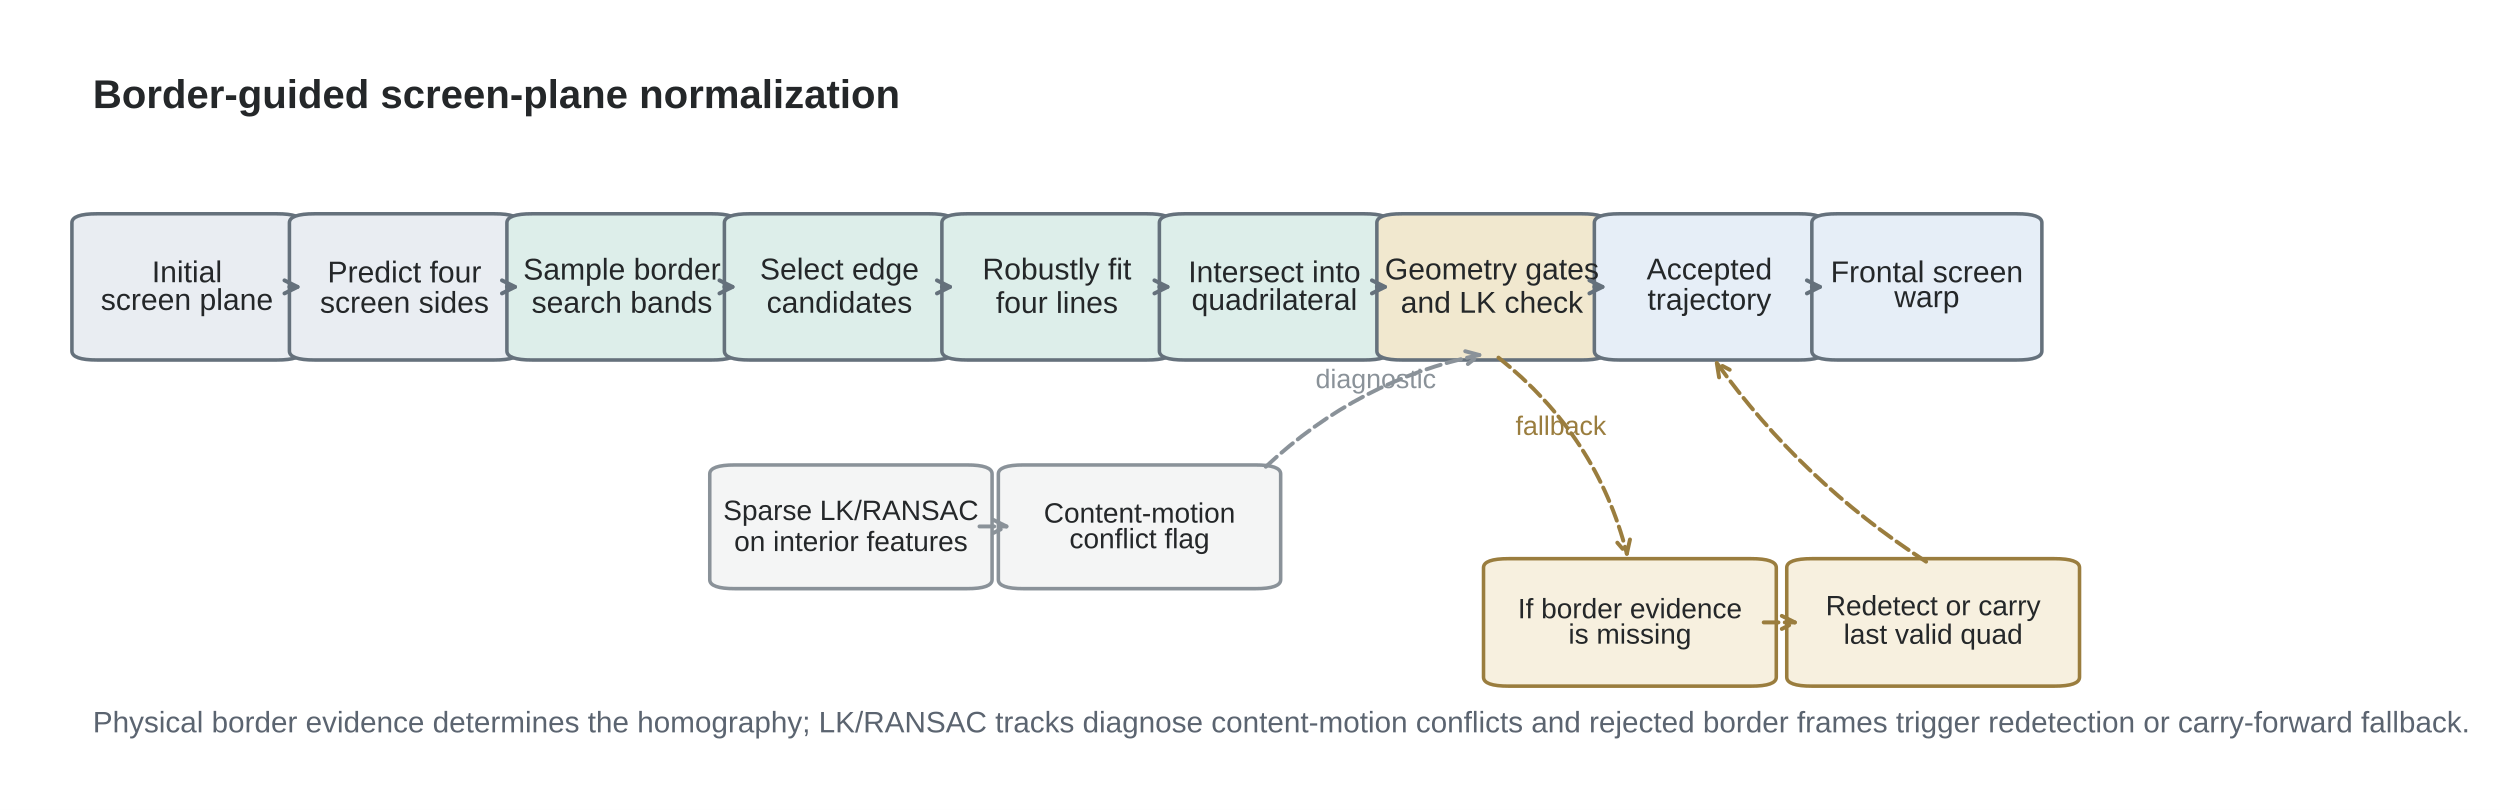
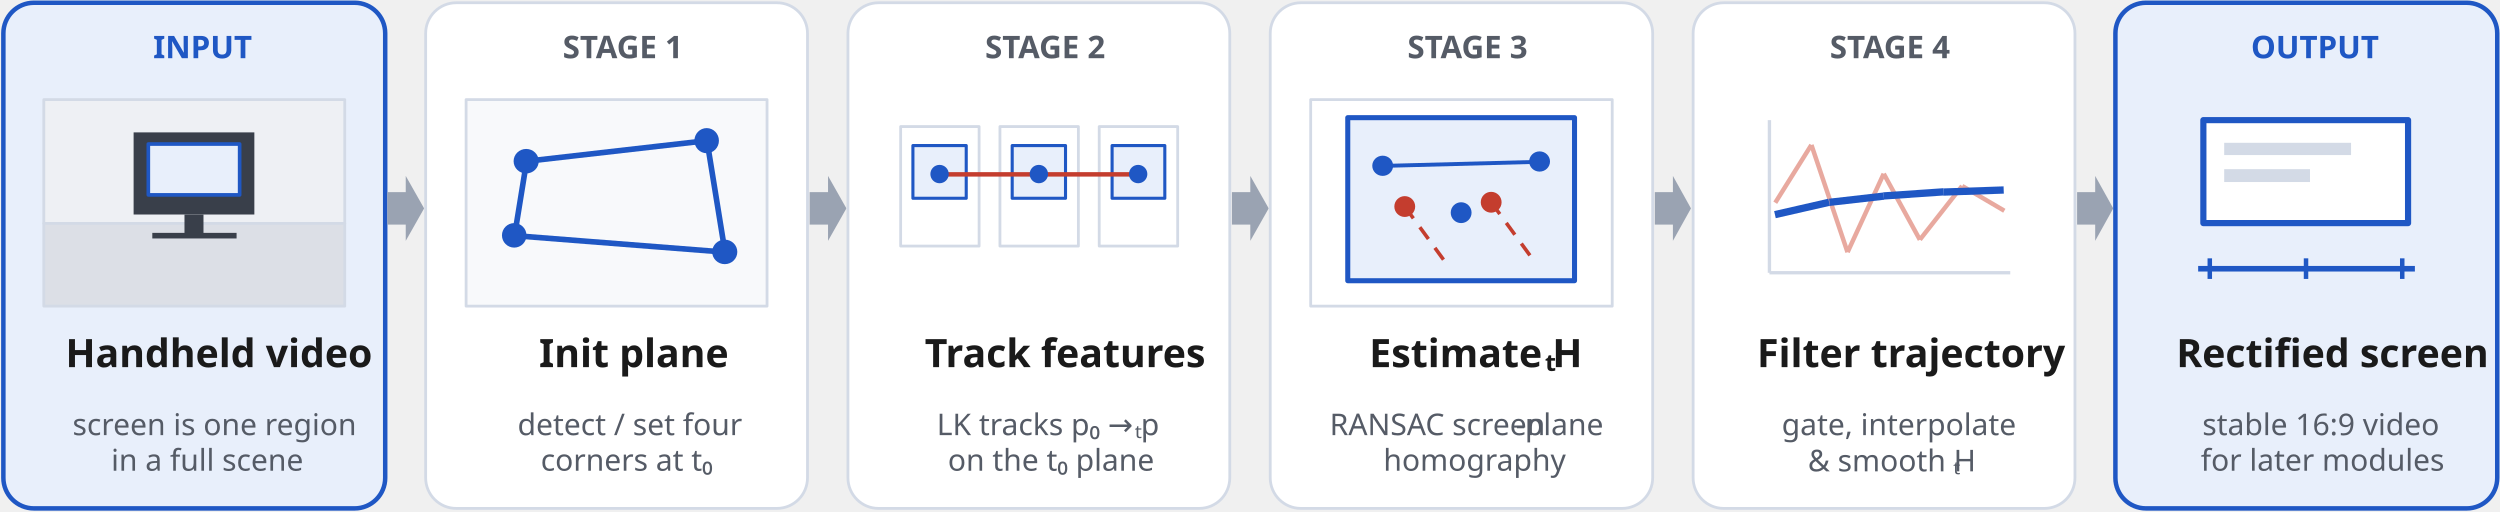
- <svg xmlns="http://www.w3.org/2000/svg" width="598.036pt" height="193.752pt" viewBox="0 0 598.036 193.752" version="1.1">
-   <defs>
-     <style type="text/css">*{stroke-linejoin: round; stroke-linecap: butt}</style>
-   </defs>
-   <g id="figure_1">
-     <g id="patch_1">
-       <path d="M 0 193.752 L 598.036 193.752 L 598.036 -0 L 0 -0 z " style="fill: #ffffff" />
-     </g>
-     <g id="axes_1">
-       <g id="patch_2">
-         <path d="M 23.208 86.115 L 66.23 86.115 Q 72.233 86.115 72.233 83.963 L 72.233 53.293 Q 72.233 51.141 66.23 51.141 L 23.208 51.141 Q 17.205 51.141 17.205 53.293 L 17.205 83.963 Q 17.205 86.115 23.208 86.115 z " clip-path="url(#p0c9bdeb452)" style="fill: #e9edf2; stroke: #65717c; stroke-width: 0.85; stroke-linejoin: miter" />
-       </g>
-       <g id="patch_3">
-         <path d="M 75.235 86.115 L 118.257 86.115 Q 124.26 86.115 124.26 83.963 L 124.26 53.293 Q 124.26 51.141 118.257 51.141 L 75.235 51.141 Q 69.232 51.141 69.232 53.293 L 69.232 83.963 Q 69.232 86.115 75.235 86.115 z " clip-path="url(#p0c9bdeb452)" style="fill: #e9edf2; stroke: #65717c; stroke-width: 0.85; stroke-linejoin: miter" />
-       </g>
-       <g id="patch_4">
-         <path d="M 127.261 86.115 L 170.283 86.115 Q 176.287 86.115 176.287 83.963 L 176.287 53.293 Q 176.287 51.141 170.283 51.141 L 127.261 51.141 Q 121.258 51.141 121.258 53.293 L 121.258 83.963 Q 121.258 86.115 127.261 86.115 z " clip-path="url(#p0c9bdeb452)" style="fill: #ddeeea; stroke: #65717c; stroke-width: 0.85; stroke-linejoin: miter" />
-       </g>
-       <g id="patch_5">
-         <path d="M 179.288 86.115 L 222.31 86.115 Q 228.313 86.115 228.313 83.963 L 228.313 53.293 Q 228.313 51.141 222.31 51.141 L 179.288 51.141 Q 173.285 51.141 173.285 53.293 L 173.285 83.963 Q 173.285 86.115 179.288 86.115 z " clip-path="url(#p0c9bdeb452)" style="fill: #ddeeea; stroke: #65717c; stroke-width: 0.85; stroke-linejoin: miter" />
-       </g>
-       <g id="patch_6">
-         <path d="M 231.315 86.115 L 274.337 86.115 Q 280.34 86.115 280.34 83.963 L 280.34 53.293 Q 280.34 51.141 274.337 51.141 L 231.315 51.141 Q 225.312 51.141 225.312 53.293 L 225.312 83.963 Q 225.312 86.115 231.315 86.115 z " clip-path="url(#p0c9bdeb452)" style="fill: #ddeeea; stroke: #65717c; stroke-width: 0.85; stroke-linejoin: miter" />
-       </g>
-       <g id="patch_7">
-         <path d="M 283.341 86.115 L 326.363 86.115 Q 332.366 86.115 332.366 83.963 L 332.366 53.293 Q 332.366 51.141 326.363 51.141 L 283.341 51.141 Q 277.338 51.141 277.338 53.293 L 277.338 83.963 Q 277.338 86.115 283.341 86.115 z " clip-path="url(#p0c9bdeb452)" style="fill: #ddeeea; stroke: #65717c; stroke-width: 0.85; stroke-linejoin: miter" />
-       </g>
-       <g id="patch_8">
-         <path d="M 335.368 86.115 L 378.39 86.115 Q 384.393 86.115 384.393 83.963 L 384.393 53.293 Q 384.393 51.141 378.39 51.141 L 335.368 51.141 Q 329.365 51.141 329.365 53.293 L 329.365 83.963 Q 329.365 86.115 335.368 86.115 z " clip-path="url(#p0c9bdeb452)" style="fill: #f1e8cf; stroke: #65717c; stroke-width: 0.85; stroke-linejoin: miter" />
-       </g>
-       <g id="patch_9">
-         <path d="M 387.395 86.115 L 430.417 86.115 Q 436.42 86.115 436.42 83.963 L 436.42 53.293 Q 436.42 51.141 430.417 51.141 L 387.395 51.141 Q 381.391 51.141 381.391 53.293 L 381.391 83.963 Q 381.391 86.115 387.395 86.115 z " clip-path="url(#p0c9bdeb452)" style="fill: #e6eef7; stroke: #65717c; stroke-width: 0.85; stroke-linejoin: miter" />
-       </g>
-       <g id="patch_10">
-         <path d="M 439.421 86.115 L 482.443 86.115 Q 488.446 86.115 488.446 83.963 L 488.446 53.293 Q 488.446 51.141 482.443 51.141 L 439.421 51.141 Q 433.418 51.141 433.418 53.293 L 433.418 83.963 Q 433.418 86.115 439.421 86.115 z " clip-path="url(#p0c9bdeb452)" style="fill: #e6eef7; stroke: #65717c; stroke-width: 0.85; stroke-linejoin: miter" />
-       </g>
-       <g id="patch_11">
-         <path d="M 175.786 140.817 L 231.315 140.817 Q 237.318 140.817 237.318 138.665 L 237.318 113.376 Q 237.318 111.224 231.315 111.224 L 175.786 111.224 Q 169.783 111.224 169.783 113.376 L 169.783 138.665 Q 169.783 140.817 175.786 140.817 z " clip-path="url(#p0c9bdeb452)" style="fill: #f4f5f5; stroke: #8a9299; stroke-width: 0.85; stroke-linejoin: miter" />
-       </g>
-       <g id="patch_12">
-         <path d="M 244.822 140.817 L 300.35 140.817 Q 306.353 140.817 306.353 138.665 L 306.353 113.376 Q 306.353 111.224 300.35 111.224 L 244.822 111.224 Q 238.819 111.224 238.819 113.376 L 238.819 138.665 Q 238.819 140.817 244.822 140.817 z " clip-path="url(#p0c9bdeb452)" style="fill: #f4f5f5; stroke: #8a9299; stroke-width: 0.85; stroke-linejoin: miter" />
-       </g>
-       <g id="patch_13">
-         <path d="M 360.881 164.133 L 418.911 164.133 Q 424.914 164.133 424.914 161.981 L 424.914 135.795 Q 424.914 133.643 418.911 133.643 L 360.881 133.643 Q 354.878 133.643 354.878 135.795 L 354.878 161.981 Q 354.878 164.133 360.881 164.133 z " clip-path="url(#p0c9bdeb452)" style="fill: #f7f0df; stroke: #9a7d3e; stroke-width: 0.85; stroke-linejoin: miter" />
-       </g>
-       <g id="patch_14">
-         <path d="M 433.418 164.133 L 491.448 164.133 Q 497.451 164.133 497.451 161.981 L 497.451 135.795 Q 497.451 133.643 491.448 133.643 L 433.418 133.643 Q 427.415 133.643 427.415 135.795 L 427.415 161.981 Q 427.415 164.133 433.418 164.133 z " clip-path="url(#p0c9bdeb452)" style="fill: #f7f0df; stroke: #9a7d3e; stroke-width: 0.85; stroke-linejoin: miter" />
-       </g>
-       <g id="text_1">
-         <text style="font-size: 7.2px; font-family: 'Arial', 'Helvetica', 'DejaVu Sans', sans-serif; fill: #242729" transform="translate(36.31545 67.51389)">Initial</text>
-         <text style="font-size: 7.2px; font-family: 'Arial', 'Helvetica', 'DejaVu Sans', sans-serif; fill: #242729" transform="translate(24.10695 74.13817)">screen plane</text>
-       </g>
-       <g id="text_2">
-         <text style="font-size: 7.2px; font-family: 'Arial', 'Helvetica', 'DejaVu Sans', sans-serif; fill: #242729" transform="translate(78.33914 67.55776)">Predict four</text>
-         <text style="font-size: 7.2px; font-family: 'Arial', 'Helvetica', 'DejaVu Sans', sans-serif; fill: #242729" transform="translate(76.53745 74.81148)">screen sides</text>
-       </g>
-       <g id="patch_15">
-         <path d="M 69.231 68.628 Q 70.734 68.628 71.174 68.628 " style="fill: none; stroke: #65717c; stroke-width: 0.95; stroke-linecap: round" />
-         <path d="M 68.054 67.068 L 71.174 68.628 L 68.054 70.188 " style="fill: none; stroke: #65717c; stroke-width: 0.95; stroke-linecap: round" />
-       </g>
-       <g id="text_3">
-         <text style="font-size: 7.2px; font-family: 'Arial', 'Helvetica', 'DejaVu Sans', sans-serif; fill: #242729" transform="translate(125.1615 66.88445)">Sample border</text>
-         <text style="font-size: 7.2px; font-family: 'Arial', 'Helvetica', 'DejaVu Sans', sans-serif; fill: #242729" transform="translate(127.1601 74.81148)">search bands</text>
-       </g>
-       <g id="patch_16">
-         <path d="M 121.258 68.628 Q 122.76 68.628 123.201 68.628 " style="fill: none; stroke: #65717c; stroke-width: 0.95; stroke-linecap: round" />
-         <path d="M 120.081 67.068 L 123.201 68.628 L 120.081 70.188 " style="fill: none; stroke: #65717c; stroke-width: 0.95; stroke-linecap: round" />
-       </g>
-       <g id="text_4">
-         <text style="font-size: 7.2px; font-family: 'Arial', 'Helvetica', 'DejaVu Sans', sans-serif; fill: #242729" transform="translate(181.786 66.84226)">Select edge</text>
-         <text style="font-size: 7.2px; font-family: 'Arial', 'Helvetica', 'DejaVu Sans', sans-serif; fill: #242729" transform="translate(183.3874 74.81148)">candidates</text>
-       </g>
-       <g id="patch_17">
-         <path d="M 173.285 68.628 Q 174.787 68.628 175.227 68.628 " style="fill: none; stroke: #65717c; stroke-width: 0.95; stroke-linecap: round" />
-         <path d="M 172.107 67.068 L 175.227 68.628 L 172.107 70.188 " style="fill: none; stroke: #65717c; stroke-width: 0.95; stroke-linecap: round" />
-       </g>
-       <g id="text_5">
-         <text style="font-size: 7.2px; font-family: 'Arial', 'Helvetica', 'DejaVu Sans', sans-serif; fill: #242729" transform="translate(235.0198 66.84226)">Robustly fit</text>
-         <text style="font-size: 7.2px; font-family: 'Arial', 'Helvetica', 'DejaVu Sans', sans-serif; fill: #242729" transform="translate(238.2193 74.85536)">four lines</text>
-       </g>
-       <g id="patch_18">
-         <path d="M 225.311 68.628 Q 226.814 68.628 227.254 68.628 " style="fill: none; stroke: #65717c; stroke-width: 0.95; stroke-linecap: round" />
-         <path d="M 224.134 67.068 L 227.254 68.628 L 224.134 70.188 " style="fill: none; stroke: #65717c; stroke-width: 0.95; stroke-linecap: round" />
-       </g>
-       <g id="text_6">
-         <text style="font-size: 7.2px; font-family: 'Arial', 'Helvetica', 'DejaVu Sans', sans-serif; fill: #242729" transform="translate(284.2434 67.51389)">Intersect into</text>
-         <text style="font-size: 7.2px; font-family: 'Arial', 'Helvetica', 'DejaVu Sans', sans-serif; fill: #242729" transform="translate(285.0416 74.13817)">quadrilateral</text>
-       </g>
-       <g id="patch_19">
-         <path d="M 277.338 68.628 Q 278.84 68.628 279.28 68.628 " style="fill: none; stroke: #65717c; stroke-width: 0.95; stroke-linecap: round" />
-         <path d="M 276.16 67.068 L 279.28 68.628 L 276.16 70.188 " style="fill: none; stroke: #65717c; stroke-width: 0.95; stroke-linecap: round" />
-       </g>
-       <g id="text_7">
-         <text style="font-size: 7.2px; font-family: 'Arial', 'Helvetica', 'DejaVu Sans', sans-serif; fill: #242729" transform="translate(331.2694 66.84226)">Geometry gates</text>
-         <text style="font-size: 7.2px; font-family: 'Arial', 'Helvetica', 'DejaVu Sans', sans-serif; fill: #242729" transform="translate(335.0658 74.81148)">and LK check</text>
-       </g>
-       <g id="patch_20">
-         <path d="M 329.364 68.628 Q 330.867 68.628 331.307 68.628 " style="fill: none; stroke: #65717c; stroke-width: 0.95; stroke-linecap: round" />
-         <path d="M 328.187 67.068 L 331.307 68.628 L 328.187 70.188 " style="fill: none; stroke: #65717c; stroke-width: 0.95; stroke-linecap: round" />
-       </g>
-       <g id="text_8">
-         <text style="font-size: 7.2px; font-family: 'Arial', 'Helvetica', 'DejaVu Sans', sans-serif; fill: #242729" transform="translate(393.8964 66.84058)">Accepted</text>
-         <text style="font-size: 7.2px; font-family: 'Arial', 'Helvetica', 'DejaVu Sans', sans-serif; fill: #242729" transform="translate(394.1023 74.09598)">trajectory</text>
-       </g>
-       <g id="patch_21">
-         <path d="M 381.391 68.628 Q 382.893 68.628 383.334 68.628 " style="fill: none; stroke: #65717c; stroke-width: 0.95; stroke-linecap: round" />
-         <path d="M 380.214 67.068 L 383.334 68.628 L 380.214 70.188 " style="fill: none; stroke: #65717c; stroke-width: 0.95; stroke-linecap: round" />
-       </g>
-       <g id="text_9">
-         <text style="font-size: 7.2px; font-family: 'Arial', 'Helvetica', 'DejaVu Sans', sans-serif; fill: #242729" transform="translate(437.9243 67.51389)">Frontal screen</text>
-         <text style="font-size: 7.2px; font-family: 'Arial', 'Helvetica', 'DejaVu Sans', sans-serif; fill: #242729" transform="translate(453.1298 73.47048)">warp</text>
-       </g>
-       <g id="patch_22">
-         <path d="M 433.418 68.628 Q 434.92 68.628 435.36 68.628 " style="fill: none; stroke: #65717c; stroke-width: 0.95; stroke-linecap: round" />
-         <path d="M 432.24 67.068 L 435.36 68.628 L 432.24 70.188 " style="fill: none; stroke: #65717c; stroke-width: 0.95; stroke-linecap: round" />
-       </g>
-       <g id="text_10">
-         <text style="font-size: 6.7px; font-family: 'Arial', 'Helvetica', 'DejaVu Sans', sans-serif; fill: #242729" transform="translate(173.0163 124.3982)">Sparse LK/RANSAC</text>
-         <text style="font-size: 6.7px; font-family: 'Arial', 'Helvetica', 'DejaVu Sans', sans-serif; fill: #242729" transform="translate(175.6209 131.8155)">on interior features</text>
-       </g>
-       <g id="text_11">
-         <text style="font-size: 6.7px; font-family: 'Arial', 'Helvetica', 'DejaVu Sans', sans-serif; fill: #242729" transform="translate(249.6838 125.0232)">Content-motion</text>
-         <text style="font-size: 6.7px; font-family: 'Arial', 'Helvetica', 'DejaVu Sans', sans-serif; fill: #242729" transform="translate(255.8285 131.1497)">conflict flag</text>
-       </g>
-       <g id="patch_23">
-         <path d="M 234.312 125.931 Q 238.066 125.931 240.758 125.931 " style="fill: none; stroke-dasharray: 3.515,1.52; stroke-dashoffset: 0; stroke: #8a9299; stroke-width: 0.95; stroke-linecap: round" />
-         <path d="M 237.638 124.371 L 240.758 125.931 L 237.638 127.491 " style="fill: none; stroke-dasharray: 3.515,1.52; stroke-dashoffset: 0; stroke: #8a9299; stroke-width: 0.95; stroke-linecap: round" />
-       </g>
-       <g id="patch_24">
-         <path d="M 302.799 111.641 Q 325.066 90.836 353.877 84.92 " style="fill: none; stroke-dasharray: 3.515,1.52; stroke-dashoffset: 0; stroke: #8a9299; stroke-width: 0.95; stroke-linecap: round" />
-         <path d="M 350.507 84.02 L 353.877 84.92 L 351.135 87.076 " style="fill: none; stroke-dasharray: 3.515,1.52; stroke-dashoffset: 0; stroke: #8a9299; stroke-width: 0.95; stroke-linecap: round" />
-       </g>
-       <g id="text_12">
-         <text style="font-size: 6.4px; font-family: 'Arial', 'Helvetica', 'DejaVu Sans', sans-serif; text-anchor: middle; fill: #8a9299" x="329.115" y="92.839" transform="rotate(-0 329.1147 92.83872)">diagnostic</text>
-       </g>
-       <g id="text_13">
-         <text style="font-size: 6.7px; font-family: 'Arial', 'Helvetica', 'DejaVu Sans', sans-serif; fill: #242729" transform="translate(363.0817 147.8921)">If border evidence</text>
-         <text style="font-size: 6.7px; font-family: 'Arial', 'Helvetica', 'DejaVu Sans', sans-serif; fill: #242729" transform="translate(375.1909 153.9763)">is missing</text>
-       </g>
-       <g id="text_14">
-         <text style="font-size: 6.7px; font-family: 'Arial', 'Helvetica', 'DejaVu Sans', sans-serif; fill: #242729" transform="translate(436.7421 147.1855)">Redetect or carry</text>
-         <text style="font-size: 6.7px; font-family: 'Arial', 'Helvetica', 'DejaVu Sans', sans-serif; fill: #242729" transform="translate(441.0176 154.0155)">last valid quad</text>
-       </g>
-       <g id="patch_25">
-         <path d="M 358.459 85.552 Q 382.035 104.294 389.164 132.462 " style="fill: none; stroke-dasharray: 3.515,1.52; stroke-dashoffset: 0; stroke: #9a7d3e; stroke-width: 0.95; stroke-linecap: round" />
-         <path d="M 389.911 129.055 L 389.164 132.462 L 386.886 129.821 " style="fill: none; stroke-dasharray: 3.515,1.52; stroke-dashoffset: 0; stroke: #9a7d3e; stroke-width: 0.95; stroke-linecap: round" />
-       </g>
-       <g id="text_15">
-         <text style="font-size: 6.4px; font-family: 'Arial', 'Helvetica', 'DejaVu Sans', sans-serif; text-anchor: middle; fill: #9a7d3e" x="373.387" y="104.048" transform="rotate(-0 373.3874 104.0483)">fallback</text>
-       </g>
-       <g id="patch_26">
-         <path d="M 421.911 148.888 Q 426.165 148.888 429.357 148.888 " style="fill: none; stroke-dasharray: 3.515,1.52; stroke-dashoffset: 0; stroke: #9a7d3e; stroke-width: 0.95; stroke-linecap: round" />
-         <path d="M 426.237 147.328 L 429.357 148.888 L 426.237 150.448 " style="fill: none; stroke-dasharray: 3.515,1.52; stroke-dashoffset: 0; stroke: #9a7d3e; stroke-width: 0.95; stroke-linecap: round" />
-       </g>
-       <g id="patch_27">
-         <path d="M 460.748 134.356 Q 430.822 114.955 410.681 86.819 " style="fill: none; stroke-dasharray: 3.515,1.52; stroke-dashoffset: 0; stroke: #9a7d3e; stroke-width: 0.95; stroke-linecap: round" />
-         <path d="M 411.229 90.264 L 410.681 86.819 L 413.766 88.448 " style="fill: none; stroke-dasharray: 3.515,1.52; stroke-dashoffset: 0; stroke: #9a7d3e; stroke-width: 0.95; stroke-linecap: round" />
-       </g>
-       <g id="text_16">
-         <text style="font-weight: 700; font-size: 9.6px; font-family: 'Arial', 'Helvetica', 'DejaVu Sans', sans-serif; text-anchor: start; fill: #242729" x="22.208" y="25.847" transform="rotate(-0 22.20768 25.84694)">Border-guided screen-plane normalization</text>
-       </g>
-       <g id="text_17">
-         <text style="font-size: 7.1px; font-family: 'Arial', 'Helvetica', 'DejaVu Sans', sans-serif; text-anchor: start; fill: #5b6470" x="22.208" y="175.193" transform="rotate(-0 22.20768 175.1933)">Physical border evidence determines the homography; LK/RANSAC tracks diagnose content-motion conflicts and rejected border frames trigger redetection or carry-forward fallback.</text>
-       </g>
+ <svg xmlns="http://www.w3.org/2000/svg" width="4079" height="834" xml:space="preserve" overflow="hidden">
+   <g transform="translate(-160 -531)">
+     <g>
+       <path d="M165.5 585.34C165.5 557.814 187.814 535.5 215.34 535.5L738.66 535.5C766.186 535.5 788.5 557.814 788.5 585.34L788.5 1310.66C788.5 1338.19 766.186 1360.5 738.66 1360.5L215.34 1360.5C187.814 1360.5 165.5 1338.19 165.5 1310.66Z" stroke="#1F57C4" stroke-width="7.333" stroke-linecap="butt" stroke-linejoin="round" stroke-miterlimit="10" stroke-opacity="1" fill="#E8EFFB" fill-rule="evenodd" fill-opacity="1" />
+       <text fill="#1F57C4" fill-opacity="1" font-family="Calibri,Calibri_MSFontService,sans-serif" font-style="normal" font-variant="normal" font-weight="700" font-stretch="normal" font-size="51" text-anchor="start" direction="ltr" writing-mode="lr-tb" unicode-bidi="normal" text-decoration="none" transform="matrix(1 0 0 1 409.83 626)">INPUT</text>
+       <rect x="231.5" y="693.5" width="491" height="202" stroke="#D3DAE6" stroke-width="4.583" stroke-linecap="butt" stroke-linejoin="round" stroke-miterlimit="10" stroke-opacity="1" fill="#EEF0F4" fill-opacity="1" />
+       <rect x="231.5" y="895.5" width="491" height="135" stroke="#D3DAE6" stroke-width="4.583" stroke-linecap="butt" stroke-linejoin="round" stroke-miterlimit="10" stroke-opacity="1" fill="#DCDFE6" fill-opacity="1" />
+       <rect x="378" y="747" width="197" height="134" fill="#393F4A" fill-opacity="1" />
+       <rect x="402" y="766" width="149" height="83" stroke="#1F57C4" stroke-width="5.958" stroke-linecap="butt" stroke-linejoin="round" stroke-miterlimit="10" stroke-opacity="1" fill="#E8EFFB" fill-opacity="1" />
+       <rect x="461" y="881" width="31" height="34" fill="#393F4A" fill-opacity="1" />
+       <path d="M408.5 915.5 546.022 915.5" stroke="#393F4A" stroke-width="9.167" stroke-linecap="butt" stroke-linejoin="round" stroke-miterlimit="10" stroke-opacity="1" fill="none" fill-rule="evenodd" />
+       <text fill="#1A1A1A" fill-opacity="1" font-family="Calibri,Calibri_MSFontService,sans-serif" font-style="normal" font-variant="normal" font-weight="700" font-stretch="normal" font-size="64" text-anchor="start" direction="ltr" writing-mode="lr-tb" unicode-bidi="normal" text-decoration="none" transform="matrix(1 0 0 1 266.887 1130)">Handheld video</text>
+       <text fill="#555B66" fill-opacity="1" font-family="Calibri,Calibri_MSFontService,sans-serif" font-style="normal" font-variant="normal" font-weight="400" font-stretch="normal" font-size="49" text-anchor="start" direction="ltr" writing-mode="lr-tb" unicode-bidi="normal" text-decoration="none" transform="matrix(1 0 0 1 278.346 1241)">screen is one region</text>
+       <text fill="#555B66" fill-opacity="1" font-family="Calibri,Calibri_MSFontService,sans-serif" font-style="normal" font-variant="normal" font-weight="400" font-stretch="normal" font-size="49" text-anchor="start" direction="ltr" writing-mode="lr-tb" unicode-bidi="normal" text-decoration="none" transform="matrix(1 0 0 1 341.366 1299)">in a full scene</text>
+       <path d="M792 844.5 822 844.5 822 818 852 871 822 924 822 897.5 792 897.5Z" fill="#9AA3B2" fill-rule="evenodd" fill-opacity="1" />
+       <path d="M854.5 585.34C854.5 557.814 876.814 535.5 904.34 535.5L1427.66 535.5C1455.19 535.5 1477.5 557.814 1477.5 585.34L1477.5 1310.66C1477.5 1338.19 1455.19 1360.5 1427.66 1360.5L904.34 1360.5C876.814 1360.5 854.5 1338.19 854.5 1310.66Z" stroke="#D3DAE6" stroke-width="4.583" stroke-linecap="butt" stroke-linejoin="round" stroke-miterlimit="10" stroke-opacity="1" fill="#FFFFFF" fill-rule="evenodd" fill-opacity="1" />
+       <text fill="#555B66" fill-opacity="1" font-family="Calibri,Calibri_MSFontService,sans-serif" font-style="normal" font-variant="normal" font-weight="700" font-stretch="normal" font-size="51" text-anchor="start" direction="ltr" writing-mode="lr-tb" unicode-bidi="normal" text-decoration="none" transform="matrix(1 0 0 1 1078.07 626)">STAGE 1</text>
+       <rect x="920.5" y="693.5" width="491" height="337" stroke="#D3DAE6" stroke-width="4.583" stroke-linecap="butt" stroke-linejoin="round" stroke-miterlimit="10" stroke-opacity="1" fill="#F8F9FB" fill-opacity="1" />
+       <path d="M0 0 294.69 33.66" stroke="#1F57C4" stroke-width="9.167" stroke-linecap="butt" stroke-linejoin="round" stroke-miterlimit="10" stroke-opacity="1" fill="none" fill-rule="evenodd" transform="matrix(1 0 0 -1 1018.5 794.16)" />
+       <path d="M1313.5 760.5 1342.97 942.264" stroke="#1F57C4" stroke-width="9.167" stroke-linecap="butt" stroke-linejoin="round" stroke-miterlimit="10" stroke-opacity="1" fill="none" fill-rule="evenodd" />
+       <path d="M1343.3 942.428 999.5 915.5" stroke="#1F57C4" stroke-width="9.167" stroke-linecap="butt" stroke-linejoin="round" stroke-miterlimit="10" stroke-opacity="1" fill="none" fill-rule="evenodd" />
+       <path d="M0 0 19.646 121.176" stroke="#1F57C4" stroke-width="9.167" stroke-linecap="butt" stroke-linejoin="round" stroke-miterlimit="10" stroke-opacity="1" fill="none" fill-rule="evenodd" transform="matrix(1 0 0 -1 999.5 915.676)" />
+       <path d="M998 794C998 782.954 1007.18 774 1018.5 774 1029.82 774 1039 782.954 1039 794 1039 805.046 1029.82 814 1018.5 814 1007.18 814 998 805.046 998 794Z" fill="#1F57C4" fill-rule="evenodd" fill-opacity="1" />
+       <path d="M1293 760.5C1293 749.178 1301.95 740 1313 740 1324.05 740 1333 749.178 1333 760.5 1333 771.822 1324.05 781 1313 781 1301.95 781 1293 771.822 1293 760.5Z" fill="#1F57C4" fill-rule="evenodd" fill-opacity="1" />
+       <path d="M1322 942C1322 930.954 1331.18 922 1342.5 922 1353.82 922 1363 930.954 1363 942 1363 953.046 1353.82 962 1342.5 962 1331.18 962 1322 953.046 1322 942Z" fill="#1F57C4" fill-rule="evenodd" fill-opacity="1" />
+       <path d="M979 915C979 903.954 987.954 895 999 895 1010.05 895 1019 903.954 1019 915 1019 926.046 1010.05 935 999 935 987.954 935 979 926.046 979 915Z" fill="#1F57C4" fill-rule="evenodd" fill-opacity="1" />
+       <text fill="#1A1A1A" fill-opacity="1" font-family="Calibri,Calibri_MSFontService,sans-serif" font-style="normal" font-variant="normal" font-weight="700" font-stretch="normal" font-size="64" text-anchor="start" direction="ltr" writing-mode="lr-tb" unicode-bidi="normal" text-decoration="none" transform="matrix(1 0 0 1 1039.4 1130)">Init plane</text>
+       <text fill="#555B66" fill-opacity="1" font-family="Calibri,Calibri_MSFontService,sans-serif" font-style="normal" font-variant="normal" font-weight="400" font-stretch="normal" font-size="49" text-anchor="start" direction="ltr" writing-mode="lr-tb" unicode-bidi="normal" text-decoration="none" transform="matrix(1 0 0 1 1004.45 1241)">detect / set four</text>
+       <text fill="#555B66" fill-opacity="1" font-family="Calibri,Calibri_MSFontService,sans-serif" font-style="normal" font-variant="normal" font-weight="400" font-stretch="normal" font-size="49" text-anchor="start" direction="ltr" writing-mode="lr-tb" unicode-bidi="normal" text-decoration="none" transform="matrix(1 0 0 1 1042.26 1299)">corners at t₀</text>
+       <path d="M1481 844.5 1511 844.5 1511 818 1541 871 1511 924 1511 897.5 1481 897.5Z" fill="#9AA3B2" fill-rule="evenodd" fill-opacity="1" />
+       <path d="M1543.5 585.34C1543.5 557.814 1565.81 535.5 1593.34 535.5L2116.66 535.5C2144.19 535.5 2166.5 557.814 2166.5 585.34L2166.5 1310.66C2166.5 1338.19 2144.19 1360.5 2116.66 1360.5L1593.34 1360.5C1565.81 1360.5 1543.5 1338.19 1543.5 1310.66Z" stroke="#D3DAE6" stroke-width="4.583" stroke-linecap="butt" stroke-linejoin="round" stroke-miterlimit="10" stroke-opacity="1" fill="#FFFFFF" fill-rule="evenodd" fill-opacity="1" />
+       <text fill="#555B66" fill-opacity="1" font-family="Calibri,Calibri_MSFontService,sans-serif" font-style="normal" font-variant="normal" font-weight="700" font-stretch="normal" font-size="51" text-anchor="start" direction="ltr" writing-mode="lr-tb" unicode-bidi="normal" text-decoration="none" transform="matrix(1 0 0 1 1767.22 626)">STAGE 2</text>
+       <rect x="1629.5" y="737.5" width="128" height="195" stroke="#D3DAE6" stroke-width="4.583" stroke-linecap="butt" stroke-linejoin="round" stroke-miterlimit="10" stroke-opacity="1" fill="#FFFFFF" fill-opacity="1" />
+       <rect x="1649.5" y="768.5" width="87" height="86" stroke="#1F57C4" stroke-width="5.042" stroke-linecap="butt" stroke-linejoin="round" stroke-miterlimit="10" stroke-opacity="1" fill="#E8EFFB" fill-opacity="1" />
+       <rect x="1791.5" y="737.5" width="128" height="195" stroke="#D3DAE6" stroke-width="4.583" stroke-linecap="butt" stroke-linejoin="round" stroke-miterlimit="10" stroke-opacity="1" fill="#FFFFFF" fill-opacity="1" />
+       <rect x="1811.5" y="768.5" width="87" height="86" stroke="#1F57C4" stroke-width="5.042" stroke-linecap="butt" stroke-linejoin="round" stroke-miterlimit="10" stroke-opacity="1" fill="#E8EFFB" fill-opacity="1" />
+       <rect x="1953.5" y="737.5" width="128" height="195" stroke="#D3DAE6" stroke-width="4.583" stroke-linecap="butt" stroke-linejoin="round" stroke-miterlimit="10" stroke-opacity="1" fill="#FFFFFF" fill-opacity="1" />
+       <rect x="1974.5" y="768.5" width="86" height="86" stroke="#1F57C4" stroke-width="5.042" stroke-linecap="butt" stroke-linejoin="round" stroke-miterlimit="10" stroke-opacity="1" fill="#E8EFFB" fill-opacity="1" />
+       <path d="M1693.5 815.5 1855.58 815.5" stroke="#C43D2E" stroke-width="7.333" stroke-linecap="butt" stroke-linejoin="round" stroke-miterlimit="10" stroke-opacity="1" fill="none" fill-rule="evenodd" />
+       <path d="M1855.5 815.5 2017.58 815.5" stroke="#C43D2E" stroke-width="7.333" stroke-linecap="butt" stroke-linejoin="round" stroke-miterlimit="10" stroke-opacity="1" fill="none" fill-rule="evenodd" />
+       <path d="M1678 815C1678 806.716 1684.72 800 1693 800 1701.28 800 1708 806.716 1708 815 1708 823.284 1701.28 830 1693 830 1684.72 830 1678 823.284 1678 815Z" fill="#1F57C4" fill-rule="evenodd" fill-opacity="1" />
+       <path d="M1840 815C1840 806.716 1846.72 800 1855 800 1863.28 800 1870 806.716 1870 815 1870 823.284 1863.28 830 1855 830 1846.72 830 1840 823.284 1840 815Z" fill="#1F57C4" fill-rule="evenodd" fill-opacity="1" />
+       <path d="M2002 815C2002 806.716 2008.72 800 2017 800 2025.28 800 2032 806.716 2032 815 2032 823.284 2025.28 830 2017 830 2008.72 830 2002 823.284 2002 815Z" fill="#1F57C4" fill-rule="evenodd" fill-opacity="1" />
+       <text fill="#1A1A1A" fill-opacity="1" font-family="Calibri,Calibri_MSFontService,sans-serif" font-style="normal" font-variant="normal" font-weight="700" font-stretch="normal" font-size="64" text-anchor="start" direction="ltr" writing-mode="lr-tb" unicode-bidi="normal" text-decoration="none" transform="matrix(1 0 0 1 1668.81 1130)">Track features</text>
+       <text fill="#555B66" fill-opacity="1" font-family="Calibri,Calibri_MSFontService,sans-serif" font-style="normal" font-variant="normal" font-weight="400" font-stretch="normal" font-size="49" text-anchor="start" direction="ltr" writing-mode="lr-tb" unicode-bidi="normal" text-decoration="none" transform="matrix(1 0 0 1 1688.44 1241)">LK tracks p₀ → p</text>
+       <text fill="#555B66" fill-opacity="1" font-family="Segoe UI Symbol,Segoe UI Symbol_MSFontService,sans-serif" font-style="normal" font-variant="normal" font-weight="400" font-stretch="normal" font-size="49" text-anchor="start" direction="ltr" writing-mode="lr-tb" unicode-bidi="normal" text-decoration="none" transform="matrix(1 0 0 1 2011.57 1241)">ₜ</text>
+       <text fill="#555B66" fill-opacity="1" font-family="Calibri,Calibri_MSFontService,sans-serif" font-style="normal" font-variant="normal" font-weight="400" font-stretch="normal" font-size="49" text-anchor="start" direction="ltr" writing-mode="lr-tb" unicode-bidi="normal" text-decoration="none" transform="matrix(1 0 0 1 1706.5 1299)">on the t₀ plane</text>
+       <path d="M2170 844.5 2200 844.5 2200 818 2230 871 2200 924 2200 897.5 2170 897.5Z" fill="#9AA3B2" fill-rule="evenodd" fill-opacity="1" />
+       <path d="M2232.5 585.42C2232.5 557.85 2254.85 535.5 2282.42 535.5L2806.58 535.5C2834.15 535.5 2856.5 557.85 2856.5 585.42L2856.5 1310.58C2856.5 1338.15 2834.15 1360.5 2806.58 1360.5L2282.42 1360.5C2254.85 1360.5 2232.5 1338.15 2232.5 1310.58Z" stroke="#D3DAE6" stroke-width="4.583" stroke-linecap="butt" stroke-linejoin="round" stroke-miterlimit="10" stroke-opacity="1" fill="#FFFFFF" fill-rule="evenodd" fill-opacity="1" />
+       <text fill="#555B66" fill-opacity="1" font-family="Calibri,Calibri_MSFontService,sans-serif" font-style="normal" font-variant="normal" font-weight="700" font-stretch="normal" font-size="51" text-anchor="start" direction="ltr" writing-mode="lr-tb" unicode-bidi="normal" text-decoration="none" transform="matrix(1 0 0 1 2456.37 626)">STAGE 3</text>
+       <rect x="2298.5" y="693.5" width="492" height="337" stroke="#D3DAE6" stroke-width="4.583" stroke-linecap="butt" stroke-linejoin="round" stroke-miterlimit="10" stroke-opacity="1" fill="#FFFFFF" fill-opacity="1" />
+       <rect x="2359" y="723" width="370" height="266" stroke="#1F57C4" stroke-width="8.25" stroke-linecap="butt" stroke-linejoin="round" stroke-miterlimit="10" stroke-opacity="1" fill="#E8EFFB" fill-opacity="1" />
+       <path d="M0 0 255.398 6.732" stroke="#1F57C4" stroke-width="6.417" stroke-linecap="butt" stroke-linejoin="round" stroke-miterlimit="10" stroke-opacity="1" fill="none" fill-rule="evenodd" transform="matrix(1 0 0 -1 2416 801.732)" />
+       <path d="M2399 801.5C2399 792.387 2406.61 785 2416 785 2425.39 785 2433 792.387 2433 801.5 2433 810.613 2425.39 818 2416 818 2406.61 818 2399 810.613 2399 801.5Z" fill="#1F57C4" fill-rule="evenodd" fill-opacity="1" />
+       <path d="M2655 794.5C2655 785.387 2662.61 778 2672 778 2681.39 778 2689 785.387 2689 794.5 2689 803.613 2681.39 811 2672 811 2662.61 811 2655 803.613 2655 794.5Z" fill="#1F57C4" fill-rule="evenodd" fill-opacity="1" />
+       <path d="M2527 878C2527 868.611 2534.61 861 2544 861 2553.39 861 2561 868.611 2561 878 2561 887.389 2553.39 895 2544 895 2534.61 895 2527 887.389 2527 878Z" fill="#1F57C4" fill-rule="evenodd" fill-opacity="1" />
+       <path d="M2452 868 2515.85 955.516" stroke="#C43D2E" stroke-width="5.958" stroke-linecap="butt" stroke-linejoin="round" stroke-miterlimit="10" stroke-dasharray="23.833 17.875" stroke-opacity="1" fill="none" fill-rule="evenodd" />
+       <path d="M2435 868C2435 858.611 2442.61 851 2452 851 2461.39 851 2469 858.611 2469 868 2469 877.389 2461.39 885 2452 885 2442.61 885 2435 877.389 2435 868Z" fill="#C43D2E" fill-rule="evenodd" fill-opacity="1" />
+       <path d="M2593 861 2656.85 948.516" stroke="#C43D2E" stroke-width="5.958" stroke-linecap="butt" stroke-linejoin="round" stroke-miterlimit="10" stroke-dasharray="23.833 17.875" stroke-opacity="1" fill="none" fill-rule="evenodd" />
+       <path d="M2576 861C2576 851.611 2583.61 844 2593 844 2602.39 844 2610 851.611 2610 861 2610 870.389 2602.39 878 2593 878 2583.61 878 2576 870.389 2576 861Z" fill="#C43D2E" fill-rule="evenodd" fill-opacity="1" />
+       <text fill="#1A1A1A" fill-opacity="1" font-family="Calibri,Calibri_MSFontService,sans-serif" font-style="normal" font-variant="normal" font-weight="700" font-stretch="normal" font-size="64" text-anchor="start" direction="ltr" writing-mode="lr-tb" unicode-bidi="normal" text-decoration="none" transform="matrix(1 0 0 1 2394.1 1130)">Estimate H</text>
+       <text fill="#1A1A1A" fill-opacity="1" font-family="Segoe UI Symbol,Segoe UI Symbol_MSFontService,sans-serif" font-style="normal" font-variant="normal" font-weight="700" font-stretch="normal" font-size="64" text-anchor="start" direction="ltr" writing-mode="lr-tb" unicode-bidi="normal" text-decoration="none" transform="matrix(1 0 0 1 2680.77 1130)">ₜ</text>
+       <text fill="#555B66" fill-opacity="1" font-family="Calibri,Calibri_MSFontService,sans-serif" font-style="normal" font-variant="normal" font-weight="400" font-stretch="normal" font-size="49" text-anchor="start" direction="ltr" writing-mode="lr-tb" unicode-bidi="normal" text-decoration="none" transform="matrix(1 0 0 1 2329.47 1241)">RANSAC screen</text>
+       <text fill="#555B66" fill-opacity="1" font-family="Calibri,Calibri_MSFontService,sans-serif" font-style="normal" font-variant="normal" font-weight="400" font-stretch="normal" font-size="49" text-anchor="start" direction="ltr" writing-mode="lr-tb" unicode-bidi="normal" text-decoration="none" transform="matrix(1 0 0 1 2633.11 1241)">-</text>
+       <text fill="#555B66" fill-opacity="1" font-family="Calibri,Calibri_MSFontService,sans-serif" font-style="normal" font-variant="normal" font-weight="400" font-stretch="normal" font-size="49" text-anchor="start" direction="ltr" writing-mode="lr-tb" unicode-bidi="normal" text-decoration="none" transform="matrix(1 0 0 1 2648.01 1241)">plane</text>
+       <text fill="#555B66" fill-opacity="1" font-family="Calibri,Calibri_MSFontService,sans-serif" font-style="normal" font-variant="normal" font-weight="400" font-stretch="normal" font-size="49" text-anchor="start" direction="ltr" writing-mode="lr-tb" unicode-bidi="normal" text-decoration="none" transform="matrix(1 0 0 1 2417.12 1299)">homography</text>
+       <path d="M2860 844.5 2889.5 844.5 2889.5 818 2919 871 2889.5 924 2889.5 897.5 2860 897.5Z" fill="#9AA3B2" fill-rule="evenodd" fill-opacity="1" />
+       <path d="M2922.5 585.34C2922.5 557.814 2944.81 535.5 2972.34 535.5L3495.66 535.5C3523.19 535.5 3545.5 557.814 3545.5 585.34L3545.5 1310.66C3545.5 1338.19 3523.19 1360.5 3495.66 1360.5L2972.34 1360.5C2944.81 1360.5 2922.5 1338.19 2922.5 1310.66Z" stroke="#D3DAE6" stroke-width="4.583" stroke-linecap="butt" stroke-linejoin="round" stroke-miterlimit="10" stroke-opacity="1" fill="#FFFFFF" fill-rule="evenodd" fill-opacity="1" />
+       <text fill="#555B66" fill-opacity="1" font-family="Calibri,Calibri_MSFontService,sans-serif" font-style="normal" font-variant="normal" font-weight="700" font-stretch="normal" font-size="51" text-anchor="start" direction="ltr" writing-mode="lr-tb" unicode-bidi="normal" text-decoration="none" transform="matrix(1 0 0 1 3145.52 626)">STAGE 4</text>
+       <path d="M3047 727 3047 976.084" stroke="#D3DAE6" stroke-width="5.5" stroke-linecap="butt" stroke-linejoin="round" stroke-miterlimit="10" stroke-opacity="1" fill="none" fill-rule="evenodd" />
+       <path d="M3047 976 3439.92 976" stroke="#D3DAE6" stroke-width="5.5" stroke-linecap="butt" stroke-linejoin="round" stroke-miterlimit="10" stroke-opacity="1" fill="none" fill-rule="evenodd" />
+       <path d="M0 0 58.938 94.248" stroke="#E8A99F" stroke-width="7.333" stroke-linecap="butt" stroke-linejoin="round" stroke-miterlimit="10" stroke-opacity="1" fill="none" fill-rule="evenodd" transform="matrix(1 0 0 -1 3056.5 861.748)" />
+       <path d="M3115.5 767.5 3174.44 942.532" stroke="#E8A99F" stroke-width="7.333" stroke-linecap="butt" stroke-linejoin="round" stroke-miterlimit="10" stroke-opacity="1" fill="none" fill-rule="evenodd" />
+       <path d="M0 0 58.938 127.908" stroke="#E8A99F" stroke-width="7.333" stroke-linecap="butt" stroke-linejoin="round" stroke-miterlimit="10" stroke-opacity="1" fill="none" fill-rule="evenodd" transform="matrix(1 0 0 -1 3174.5 942.408)" />
+       <path d="M3233.5 814.5 3292.44 922.212" stroke="#E8A99F" stroke-width="7.333" stroke-linecap="butt" stroke-linejoin="round" stroke-miterlimit="10" stroke-opacity="1" fill="none" fill-rule="evenodd" />
+       <path d="M0 0 68.761 87.516" stroke="#E8A99F" stroke-width="7.333" stroke-linecap="butt" stroke-linejoin="round" stroke-miterlimit="10" stroke-opacity="1" fill="none" fill-rule="evenodd" transform="matrix(1 0 0 -1 3292.5 922.016)" />
+       <path d="M3361.5 834.5 3430.26 874.892" stroke="#E8A99F" stroke-width="7.333" stroke-linecap="butt" stroke-linejoin="round" stroke-miterlimit="10" stroke-opacity="1" fill="none" fill-rule="evenodd" />
+       <path d="M0 0 88.407 20.196" stroke="#1F57C4" stroke-width="11.917" stroke-linecap="butt" stroke-linejoin="round" stroke-miterlimit="10" stroke-opacity="1" fill="none" fill-rule="evenodd" transform="matrix(1 0 0 -1 3056 881.196)" />
+       <path d="M0 0 88.407 10.098" stroke="#1F57C4" stroke-width="11.917" stroke-linecap="butt" stroke-linejoin="round" stroke-miterlimit="10" stroke-opacity="1" fill="none" fill-rule="evenodd" transform="matrix(1 0 0 -1 3145 861.098)" />
+       <path d="M0 0 98.23 6.732" stroke="#1F57C4" stroke-width="11.917" stroke-linecap="butt" stroke-linejoin="round" stroke-miterlimit="10" stroke-opacity="1" fill="none" fill-rule="evenodd" transform="matrix(1 0 0 -1 3233 850.732)" />
+       <path d="M0 0 98.23 3.366" stroke="#1F57C4" stroke-width="11.917" stroke-linecap="butt" stroke-linejoin="round" stroke-miterlimit="10" stroke-opacity="1" fill="none" fill-rule="evenodd" transform="matrix(1 0 0 -1 3331 844.366)" />
+       <text fill="#1A1A1A" fill-opacity="1" font-family="Calibri,Calibri_MSFontService,sans-serif" font-style="normal" font-variant="normal" font-weight="700" font-stretch="normal" font-size="64" text-anchor="start" direction="ltr" writing-mode="lr-tb" unicode-bidi="normal" text-decoration="none" transform="matrix(1 0 0 1 3026.76 1130)">Filter trajectory</text>
+       <text fill="#555B66" fill-opacity="1" font-family="Calibri,Calibri_MSFontService,sans-serif" font-style="normal" font-variant="normal" font-weight="400" font-stretch="normal" font-size="49" text-anchor="start" direction="ltr" writing-mode="lr-tb" unicode-bidi="normal" text-decoration="none" transform="matrix(1 0 0 1 3067.03 1241)">gate, interpolate</text>
+       <text fill="#555B66" fill-opacity="1" font-family="Calibri,Calibri_MSFontService,sans-serif" font-style="normal" font-variant="normal" font-weight="400" font-stretch="normal" font-size="49" text-anchor="start" direction="ltr" writing-mode="lr-tb" unicode-bidi="normal" text-decoration="none" transform="matrix(1 0 0 1 3109.7 1300)">&amp; smooth H</text>
+       <text fill="#555B66" fill-opacity="1" font-family="Segoe UI Symbol,Segoe UI Symbol_MSFontService,sans-serif" font-style="normal" font-variant="normal" font-weight="400" font-stretch="normal" font-size="49" text-anchor="start" direction="ltr" writing-mode="lr-tb" unicode-bidi="normal" text-decoration="none" transform="matrix(1 0 0 1 3346.89 1300)">ₜ</text>
+       <path d="M3549 844.5 3578.5 844.5 3578.5 818 3608 871 3578.5 924 3578.5 897.5 3549 897.5Z" fill="#9AA3B2" fill-rule="evenodd" fill-opacity="1" />
+       <path d="M3611.5 585.34C3611.5 557.814 3633.81 535.5 3661.34 535.5L4184.66 535.5C4212.19 535.5 4234.5 557.814 4234.5 585.34L4234.5 1310.66C4234.5 1338.19 4212.19 1360.5 4184.66 1360.5L3661.34 1360.5C3633.81 1360.5 3611.5 1338.19 3611.5 1310.66Z" stroke="#1F57C4" stroke-width="7.333" stroke-linecap="butt" stroke-linejoin="round" stroke-miterlimit="10" stroke-opacity="1" fill="#E8EFFB" fill-rule="evenodd" fill-opacity="1" />
+       <text fill="#1F57C4" fill-opacity="1" font-family="Calibri,Calibri_MSFontService,sans-serif" font-style="normal" font-variant="normal" font-weight="700" font-stretch="normal" font-size="51" text-anchor="start" direction="ltr" writing-mode="lr-tb" unicode-bidi="normal" text-decoration="none" transform="matrix(1 0 0 1 3832.66 626)">OUTPUT</text>
+       <rect x="3755" y="727" width="334" height="168" stroke="#1F57C4" stroke-width="10.083" stroke-linecap="butt" stroke-linejoin="round" stroke-miterlimit="10" stroke-opacity="1" fill="#FFFFFF" fill-opacity="1" />
+       <rect x="3789" y="764" width="207" height="20" fill="#D3DAE6" fill-opacity="1" />
+       <rect x="3789" y="807" width="140" height="21" fill="#D3DAE6" fill-opacity="1" />
+       <path d="M3746.5 969.5 4100.13 969.5" stroke="#1F57C4" stroke-width="9.167" stroke-linecap="butt" stroke-linejoin="round" stroke-miterlimit="10" stroke-opacity="1" fill="none" fill-rule="evenodd" />
+       <path d="M3765.5 952.5 3765.5 986.16" stroke="#1F57C4" stroke-width="7.333" stroke-linecap="butt" stroke-linejoin="round" stroke-miterlimit="10" stroke-opacity="1" fill="none" fill-rule="evenodd" />
+       <path d="M3922.5 952.5 3922.5 986.16" stroke="#1F57C4" stroke-width="7.333" stroke-linecap="butt" stroke-linejoin="round" stroke-miterlimit="10" stroke-opacity="1" fill="none" fill-rule="evenodd" />
+       <path d="M4079.5 952.5 4079.5 986.16" stroke="#1F57C4" stroke-width="7.333" stroke-linecap="butt" stroke-linejoin="round" stroke-miterlimit="10" stroke-opacity="1" fill="none" fill-rule="evenodd" />
+       <text fill="#1A1A1A" fill-opacity="1" font-family="Calibri,Calibri_MSFontService,sans-serif" font-style="normal" font-variant="normal" font-weight="700" font-stretch="normal" font-size="64" text-anchor="start" direction="ltr" writing-mode="lr-tb" unicode-bidi="normal" text-decoration="none" transform="matrix(1 0 0 1 3710.88 1130)">Rectified screen</text>
+       <text fill="#555B66" fill-opacity="1" font-family="Calibri,Calibri_MSFontService,sans-serif" font-style="normal" font-variant="normal" font-weight="400" font-stretch="normal" font-size="49" text-anchor="start" direction="ltr" writing-mode="lr-tb" unicode-bidi="normal" text-decoration="none" transform="matrix(1 0 0 1 3753.33 1241)">stable 16:9 video</text>
+       <text fill="#555B66" fill-opacity="1" font-family="Calibri,Calibri_MSFontService,sans-serif" font-style="normal" font-variant="normal" font-weight="400" font-stretch="normal" font-size="49" text-anchor="start" direction="ltr" writing-mode="lr-tb" unicode-bidi="normal" text-decoration="none" transform="matrix(1 0 0 1 3750.74 1299)">for later modules</text>
    </g>
  </g>
-   <defs>
-     <clipPath id="p0c9bdeb452">
-       <rect x="7.2" y="7.2" width="500.256" height="179.352" />
-     </clipPath>
-   </defs>
</svg>
